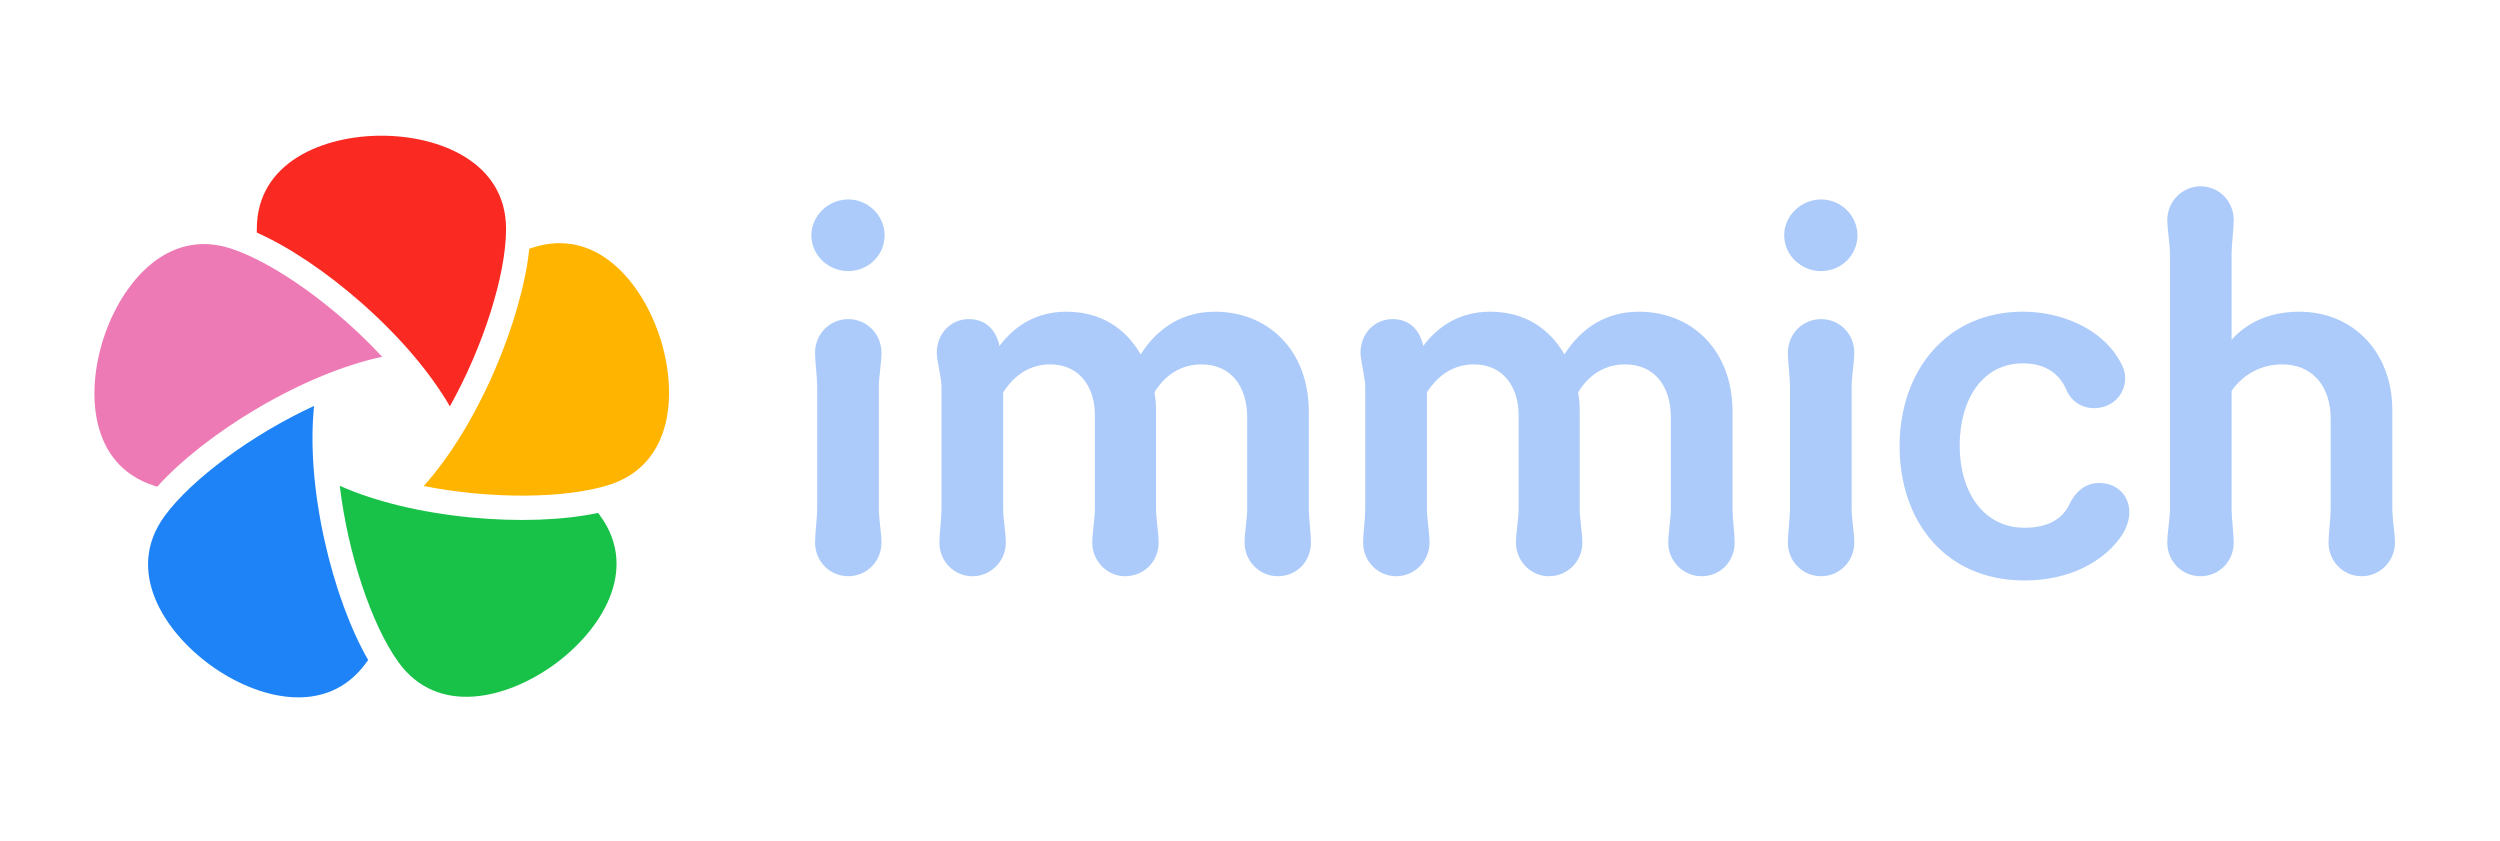
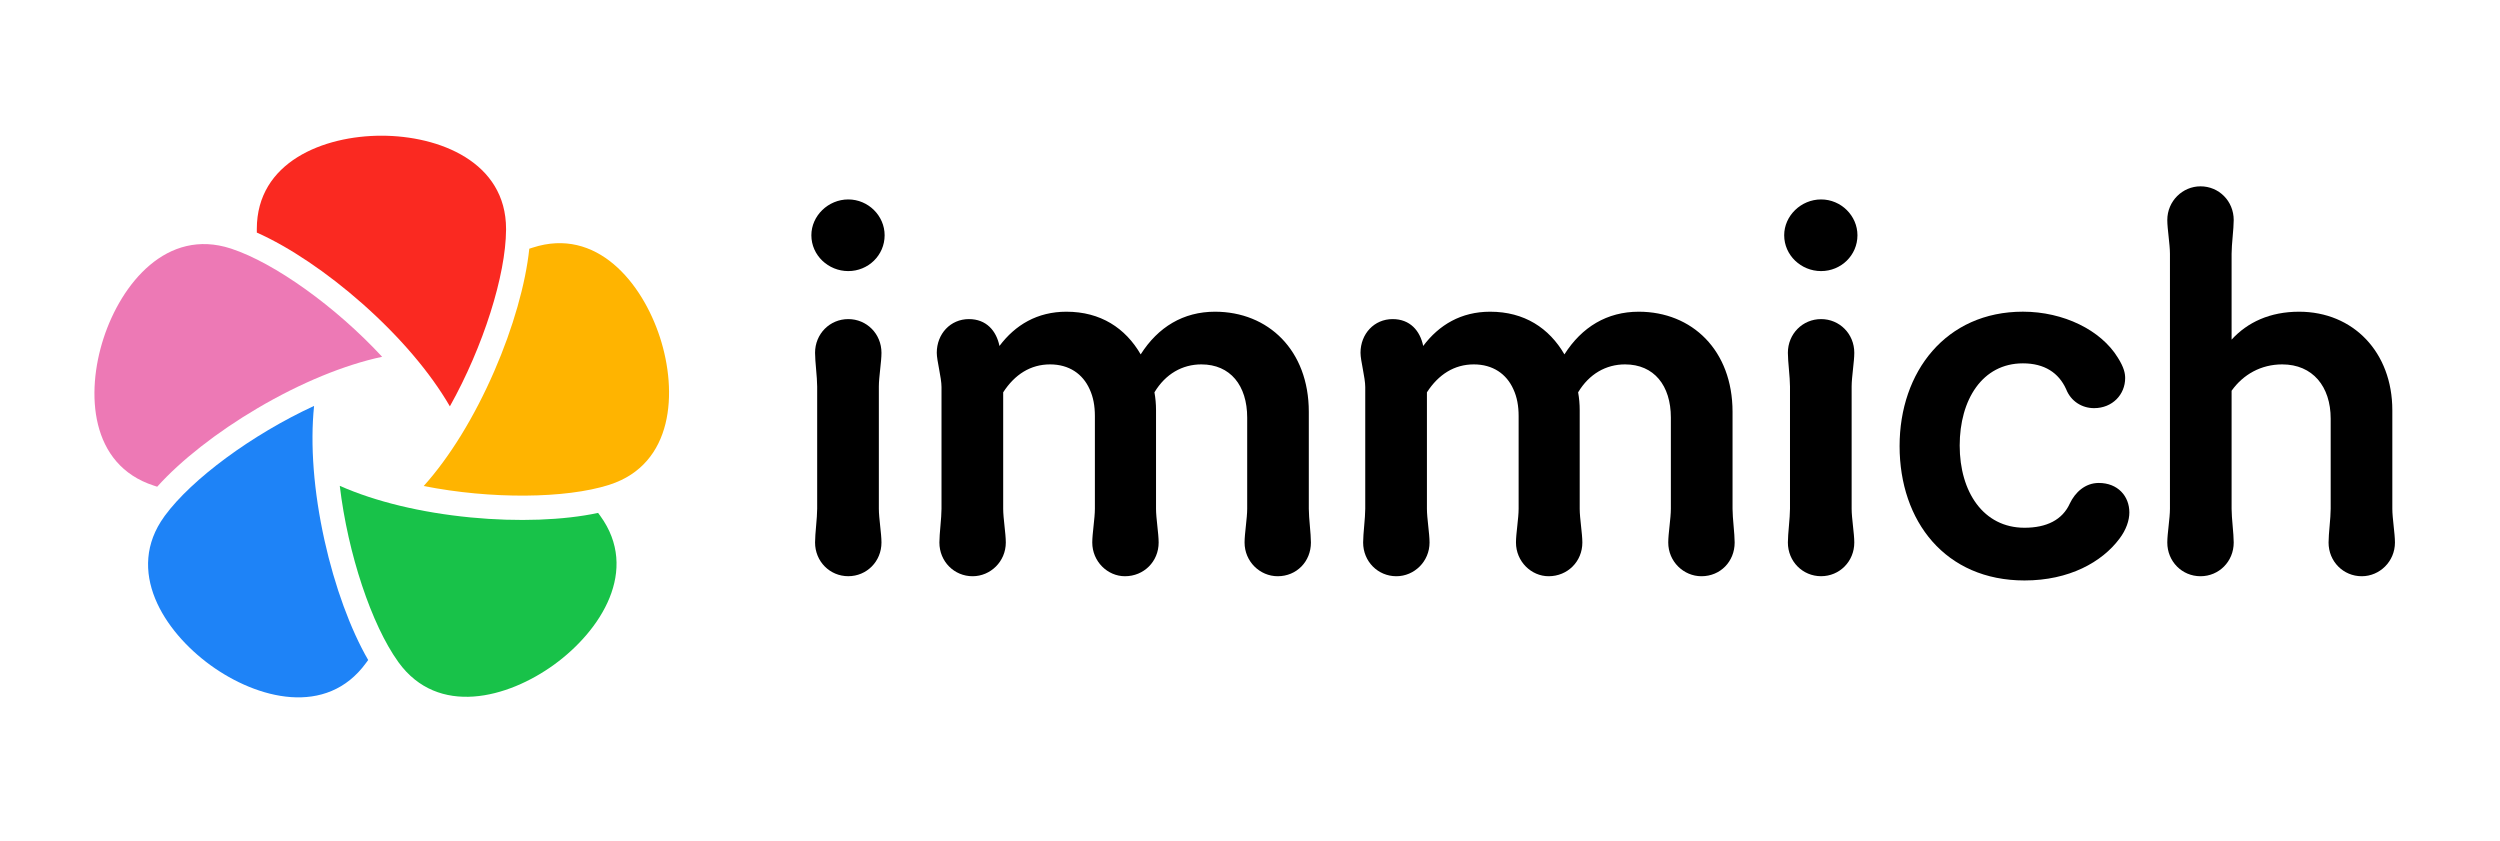
<svg xmlns="http://www.w3.org/2000/svg" version="1.1" id="Router_Medium_x5F_Black_00000159464448132936669960000002337362428709113490_" x="0px" y="0px" viewBox="0 0 792 266.25" style="enable-background:new 0 0 792 266.25;" xml:space="preserve">
  <g>
-     <path class="st0" style="fill:#ACCBFA;" d="M268.73,63.18c6.34,0,11.52,5.18,11.52,11.35c0,6.34-5.18,11.35-11.52,11.35s-11.69-5.01-11.69-11.35   C257.04,68.36,262.39,63.18,268.73,63.18z M258.88,122.45c0-3.01-0.67-7.85-0.67-10.68c0-6.01,4.67-10.68,10.52-10.68   c5.84,0,10.52,4.67,10.52,10.68c0,2.84-0.83,7.68-0.83,10.68v38.73c0,3.01,0.83,7.85,0.83,10.68c0,6.01-4.67,10.68-10.52,10.68   c-5.84,0-10.52-4.67-10.52-10.68c0-2.84,0.67-7.68,0.67-10.68V122.45z" />
-     <path class="st0" style="fill:#ACCBFA;" d="M394.28,171.87c0-2.84,0.83-7.68,0.83-10.68V132.3c0-10.18-5.34-16.86-14.52-16.86c-6.01,0-11.35,3-14.86,8.85   c0.33,1.84,0.5,3.67,0.5,5.68v31.22c0,3.01,0.83,7.85,0.83,10.68c0,6.01-4.67,10.68-10.68,10.68c-5.51,0-10.35-4.67-10.35-10.68   c0-2.84,0.83-7.68,0.83-10.68V131.8c0-3.17-0.5-6.01-1.67-8.51c-2.17-4.84-6.51-7.85-12.52-7.85c-6.18,0-11.19,3.17-14.86,8.85   v36.9c0,3.01,0.83,7.85,0.83,10.68c0,6.01-4.84,10.68-10.52,10.68c-5.84,0-10.52-4.67-10.52-10.68c0-2.84,0.67-7.68,0.67-10.68   v-38.57c0-3.01-1.5-8.35-1.5-10.85c0-6.01,4.34-10.68,10.18-10.68c5.51,0,8.68,3.67,9.68,8.51c5.01-6.68,12.02-10.85,21.2-10.85   c10.85,0,18.7,5.18,23.54,13.52c5.51-8.68,13.52-13.52,23.54-13.52c16.86,0,29.72,12.19,29.72,31.72v30.72   c0,3.01,0.67,7.85,0.67,10.68c0,6.01-4.51,10.68-10.52,10.68C399.12,182.55,394.28,177.88,394.28,171.87z" />
-     <path class="st0" style="fill:#ACCBFA;" d="M528.5,171.87c0-2.84,0.83-7.68,0.83-10.68V132.3c0-10.18-5.34-16.86-14.52-16.86c-6.01,0-11.35,3-14.86,8.85   c0.33,1.84,0.5,3.67,0.5,5.68v31.22c0,3.01,0.84,7.85,0.84,10.68c0,6.01-4.67,10.68-10.68,10.68c-5.51,0-10.35-4.67-10.35-10.68   c0-2.84,0.84-7.68,0.84-10.68V131.8c0-3.17-0.5-6.01-1.67-8.51c-2.17-4.84-6.51-7.85-12.52-7.85c-6.18,0-11.19,3.17-14.86,8.85   v36.9c0,3.01,0.83,7.85,0.83,10.68c0,6.01-4.84,10.68-10.52,10.68c-5.84,0-10.52-4.67-10.52-10.68c0-2.84,0.67-7.68,0.67-10.68   v-38.57c0-3.01-1.5-8.35-1.5-10.85c0-6.01,4.34-10.68,10.18-10.68c5.51,0,8.68,3.67,9.68,8.51c5.01-6.68,12.02-10.85,21.2-10.85   c10.85,0,18.7,5.18,23.54,13.52c5.51-8.68,13.52-13.52,23.54-13.52c16.86,0,29.72,12.19,29.72,31.72v30.72   c0,3.01,0.67,7.85,0.67,10.68c0,6.01-4.51,10.68-10.52,10.68C533.35,182.55,528.5,177.88,528.5,171.87z" />
-     <path class="st0" style="fill:#ACCBFA;" d="M576.92,63.18c6.34,0,11.52,5.18,11.52,11.35c0,6.34-5.18,11.35-11.52,11.35s-11.69-5.01-11.69-11.35   C565.23,68.36,570.57,63.18,576.92,63.18z M567.07,122.45c0-3.01-0.67-7.85-0.67-10.68c0-6.01,4.67-10.68,10.52-10.68   s10.52,4.67,10.52,10.68c0,2.84-0.84,7.68-0.84,10.68v38.73c0,3.01,0.84,7.85,0.84,10.68c0,6.01-4.67,10.68-10.52,10.68   s-10.52-4.67-10.52-10.68c0-2.84,0.67-7.68,0.67-10.68V122.45z" />
-     <path class="st0" style="fill:#ACCBFA;" d="M601.79,141.31c0-23.54,14.69-42.57,39.07-42.57c12.86,0,24.71,5.84,30.05,14.53c2,3.17,2.34,5.01,2.34,6.51   c0,5.18-4.01,9.52-9.85,9.52c-3.84,0-7.34-2.17-8.85-6.01c-2.34-5.18-6.85-8.18-13.69-8.18c-12.86,0-20.03,11.52-20.03,26.04   c0,14.69,7.51,26.04,20.53,26.04c7.01,0,12.02-2.5,14.36-7.68c1.67-3.51,4.84-6.51,9.18-6.51c6.01,0,9.68,4.17,9.68,9.35   c0,2.5-1,5.51-3.17,8.35c-5.51,7.35-15.86,13.19-30.05,13.19C616.32,183.89,601.79,165.19,601.79,141.31z" />
-     <path class="st0" style="fill:#ACCBFA;" d="M737.69,171.87c0-2.84,0.67-7.68,0.67-10.68v-28.55c0-10.18-5.68-17.2-15.36-17.2   c-6.68,0-12.35,3.17-16.03,8.35v37.4c0,3.01,0.67,7.85,0.67,10.68c0,6.01-4.67,10.68-10.52,10.68s-10.52-4.67-10.52-10.68   c0-2.84,0.84-7.68,0.84-10.68v-80.8c0-3.01-0.84-7.85-0.84-10.68c0-6.01,4.84-10.68,10.52-10.68c5.84,0,10.52,4.67,10.52,10.68   c0,2.84-0.67,7.68-0.67,10.68v27.21c5.01-5.51,12.19-8.85,21.37-8.85c17.2,0,29.55,12.86,29.55,31.22v31.22   c0,3.01,0.83,7.85,0.83,10.68c0,6.01-4.84,10.68-10.52,10.68C742.36,182.55,737.69,177.88,737.69,171.87z" />
+     <path class="st0" style="fill:currentColor;" d="M268.73,63.18c6.34,0,11.52,5.18,11.52,11.35c0,6.34-5.18,11.35-11.52,11.35s-11.69-5.01-11.69-11.35   C257.04,68.36,262.39,63.18,268.73,63.18z M258.88,122.45c0-3.01-0.67-7.85-0.67-10.68c0-6.01,4.67-10.68,10.52-10.68   c5.84,0,10.52,4.67,10.52,10.68c0,2.84-0.83,7.68-0.83,10.68v38.73c0,3.01,0.83,7.85,0.83,10.68c0,6.01-4.67,10.68-10.52,10.68   c-5.84,0-10.52-4.67-10.52-10.68c0-2.84,0.67-7.68,0.67-10.68V122.45z" />
+     <path class="st0" style="fill:currentColor;" d="M394.28,171.87c0-2.84,0.83-7.68,0.83-10.68V132.3c0-10.18-5.34-16.86-14.52-16.86c-6.01,0-11.35,3-14.86,8.85   c0.33,1.84,0.5,3.67,0.5,5.68v31.22c0,3.01,0.83,7.85,0.83,10.68c0,6.01-4.67,10.68-10.68,10.68c-5.51,0-10.35-4.67-10.35-10.68   c0-2.84,0.83-7.68,0.83-10.68V131.8c0-3.17-0.5-6.01-1.67-8.51c-2.17-4.84-6.51-7.85-12.52-7.85c-6.18,0-11.19,3.17-14.86,8.85   v36.9c0,3.01,0.83,7.85,0.83,10.68c0,6.01-4.84,10.68-10.52,10.68c-5.84,0-10.52-4.67-10.52-10.68c0-2.84,0.67-7.68,0.67-10.68   v-38.57c0-3.01-1.5-8.35-1.5-10.85c0-6.01,4.34-10.68,10.18-10.68c5.51,0,8.68,3.67,9.68,8.51c5.01-6.68,12.02-10.85,21.2-10.85   c10.85,0,18.7,5.18,23.54,13.52c5.51-8.68,13.52-13.52,23.54-13.52c16.86,0,29.72,12.19,29.72,31.72v30.72   c0,3.01,0.67,7.85,0.67,10.68c0,6.01-4.51,10.68-10.52,10.68C399.12,182.55,394.28,177.88,394.28,171.87z" />
+     <path class="st0" style="fill:currentColor;" d="M528.5,171.87c0-2.84,0.83-7.68,0.83-10.68V132.3c0-10.18-5.34-16.86-14.52-16.86c-6.01,0-11.35,3-14.86,8.85   c0.33,1.84,0.5,3.67,0.5,5.68v31.22c0,3.01,0.84,7.85,0.84,10.68c0,6.01-4.67,10.68-10.68,10.68c-5.51,0-10.35-4.67-10.35-10.68   c0-2.84,0.84-7.68,0.84-10.68V131.8c0-3.17-0.5-6.01-1.67-8.51c-2.17-4.84-6.51-7.85-12.52-7.85c-6.18,0-11.19,3.17-14.86,8.85   v36.9c0,3.01,0.83,7.85,0.83,10.68c0,6.01-4.84,10.68-10.52,10.68c-5.84,0-10.52-4.67-10.52-10.68c0-2.84,0.67-7.68,0.67-10.68   v-38.57c0-3.01-1.5-8.35-1.5-10.85c0-6.01,4.34-10.68,10.18-10.68c5.51,0,8.68,3.67,9.68,8.51c5.01-6.68,12.02-10.85,21.2-10.85   c10.85,0,18.7,5.18,23.54,13.52c5.51-8.68,13.52-13.52,23.54-13.52c16.86,0,29.72,12.19,29.72,31.72v30.72   c0,3.01,0.67,7.85,0.67,10.68c0,6.01-4.51,10.68-10.52,10.68C533.35,182.55,528.5,177.88,528.5,171.87z" />
+     <path class="st0" style="fill:currentColor;" d="M576.92,63.18c6.34,0,11.52,5.18,11.52,11.35c0,6.34-5.18,11.35-11.52,11.35s-11.69-5.01-11.69-11.35   C565.23,68.36,570.57,63.18,576.92,63.18z M567.07,122.45c0-3.01-0.67-7.85-0.67-10.68c0-6.01,4.67-10.68,10.52-10.68   s10.52,4.67,10.52,10.68c0,2.84-0.84,7.68-0.84,10.68v38.73c0,3.01,0.84,7.85,0.84,10.68c0,6.01-4.67,10.68-10.52,10.68   s-10.52-4.67-10.52-10.68c0-2.84,0.67-7.68,0.67-10.68V122.45z" />
+     <path class="st0" style="fill:currentColor;" d="M601.79,141.31c0-23.54,14.69-42.57,39.07-42.57c12.86,0,24.71,5.84,30.05,14.53c2,3.17,2.34,5.01,2.34,6.51   c0,5.18-4.01,9.52-9.85,9.52c-3.84,0-7.34-2.17-8.85-6.01c-2.34-5.18-6.85-8.18-13.69-8.18c-12.86,0-20.03,11.52-20.03,26.04   c0,14.69,7.51,26.04,20.53,26.04c7.01,0,12.02-2.5,14.36-7.68c1.67-3.51,4.84-6.51,9.18-6.51c6.01,0,9.68,4.17,9.68,9.35   c0,2.5-1,5.51-3.17,8.35c-5.51,7.35-15.86,13.19-30.05,13.19C616.32,183.89,601.79,165.19,601.79,141.31z" />
+     <path class="st0" style="fill:currentColor;" d="M737.69,171.87c0-2.84,0.67-7.68,0.67-10.68v-28.55c0-10.18-5.68-17.2-15.36-17.2   c-6.68,0-12.35,3.17-16.03,8.35v37.4c0,3.01,0.67,7.85,0.67,10.68c0,6.01-4.67,10.68-10.52,10.68s-10.52-4.67-10.52-10.68   c0-2.84,0.84-7.68,0.84-10.68v-80.8c0-3.01-0.84-7.85-0.84-10.68c0-6.01,4.84-10.68,10.52-10.68c5.84,0,10.52,4.67,10.52,10.68   c0,2.84-0.67,7.68-0.67,10.68v27.21c5.01-5.51,12.19-8.85,21.37-8.85c17.2,0,29.55,12.86,29.55,31.22v31.22   c0,3.01,0.83,7.85,0.83,10.68c0,6.01-4.84,10.68-10.52,10.68C742.36,182.55,737.69,177.88,737.69,171.87z" />
  </g>
  <g>
    <path class="st1" style="fill:#FA2921;" d="M114.82,96.21c11.92,10.55,21.52,21.86,27.7,32.52c10.62-18.99,17.71-41.55,17.8-55.92c0-0.1,0-0.19,0-0.28   c0-21.26-21.21-29.54-39.48-29.54s-39.48,8.28-39.48,29.54c0,0.29,0,0.68,0,1.15C91.54,78.2,103.61,86.29,114.82,96.21z" />
    <path class="st2" style="fill:#ED79B5;" d="M49.8,154.19c7.45-8.29,18.88-17.27,31.77-24.86c13.72-8.07,27.44-13.71,39.49-16.3   c-14.78-15.96-34.04-29.68-47.68-34.21c-0.1-0.03-0.18-0.06-0.27-0.09c-20.22-6.57-34.65,11.05-40.3,28.42s-4.33,40.11,15.89,46.68   C48.99,153.93,49.35,154.05,49.8,154.19z" />
    <path class="st3" style="fill:#FFB400;" d="M209.07,106.86c-5.65-17.38-20.07-34.99-40.3-28.42c-0.28,0.09-0.65,0.21-1.09,0.35   c-1.16,11.08-5.12,25.07-11.09,38.79c-6.35,14.6-14.14,27.23-22.36,36.39c21.34,4.23,44.99,4,58.68-0.35   c0.1-0.03,0.19-0.06,0.27-0.09C213.4,146.97,214.71,124.24,209.07,106.86z" />
    <path class="st4" style="fill:#1E83F7;" d="M102.8,171.18c-3.44-15.54-4.56-30.34-3.3-42.59c-19.75,9.12-38.75,23.2-47.27,34.78   c-0.06,0.08-0.11,0.16-0.16,0.23c-12.5,17.2-0.2,36.37,14.58,47.11s36.81,16.51,49.31-0.69c0.17-0.24,0.4-0.55,0.68-0.93   C111.05,199.44,106.04,185.79,102.8,171.18z" />
    <path class="st5" style="fill:#18C249;" d="M189.48,162.49c-10.9,2.33-25.42,2.88-40.32,1.44c-15.84-1.53-30.26-5.03-41.52-10.02   c2.57,21.6,10.09,44.02,18.47,55.7c0.06,0.08,0.11,0.16,0.16,0.23c12.5,17.2,34.52,11.43,49.31,0.69   c14.78-10.74,27.08-29.9,14.58-47.11C189.99,163.18,189.76,162.86,189.48,162.49z" />
  </g>
</svg>
